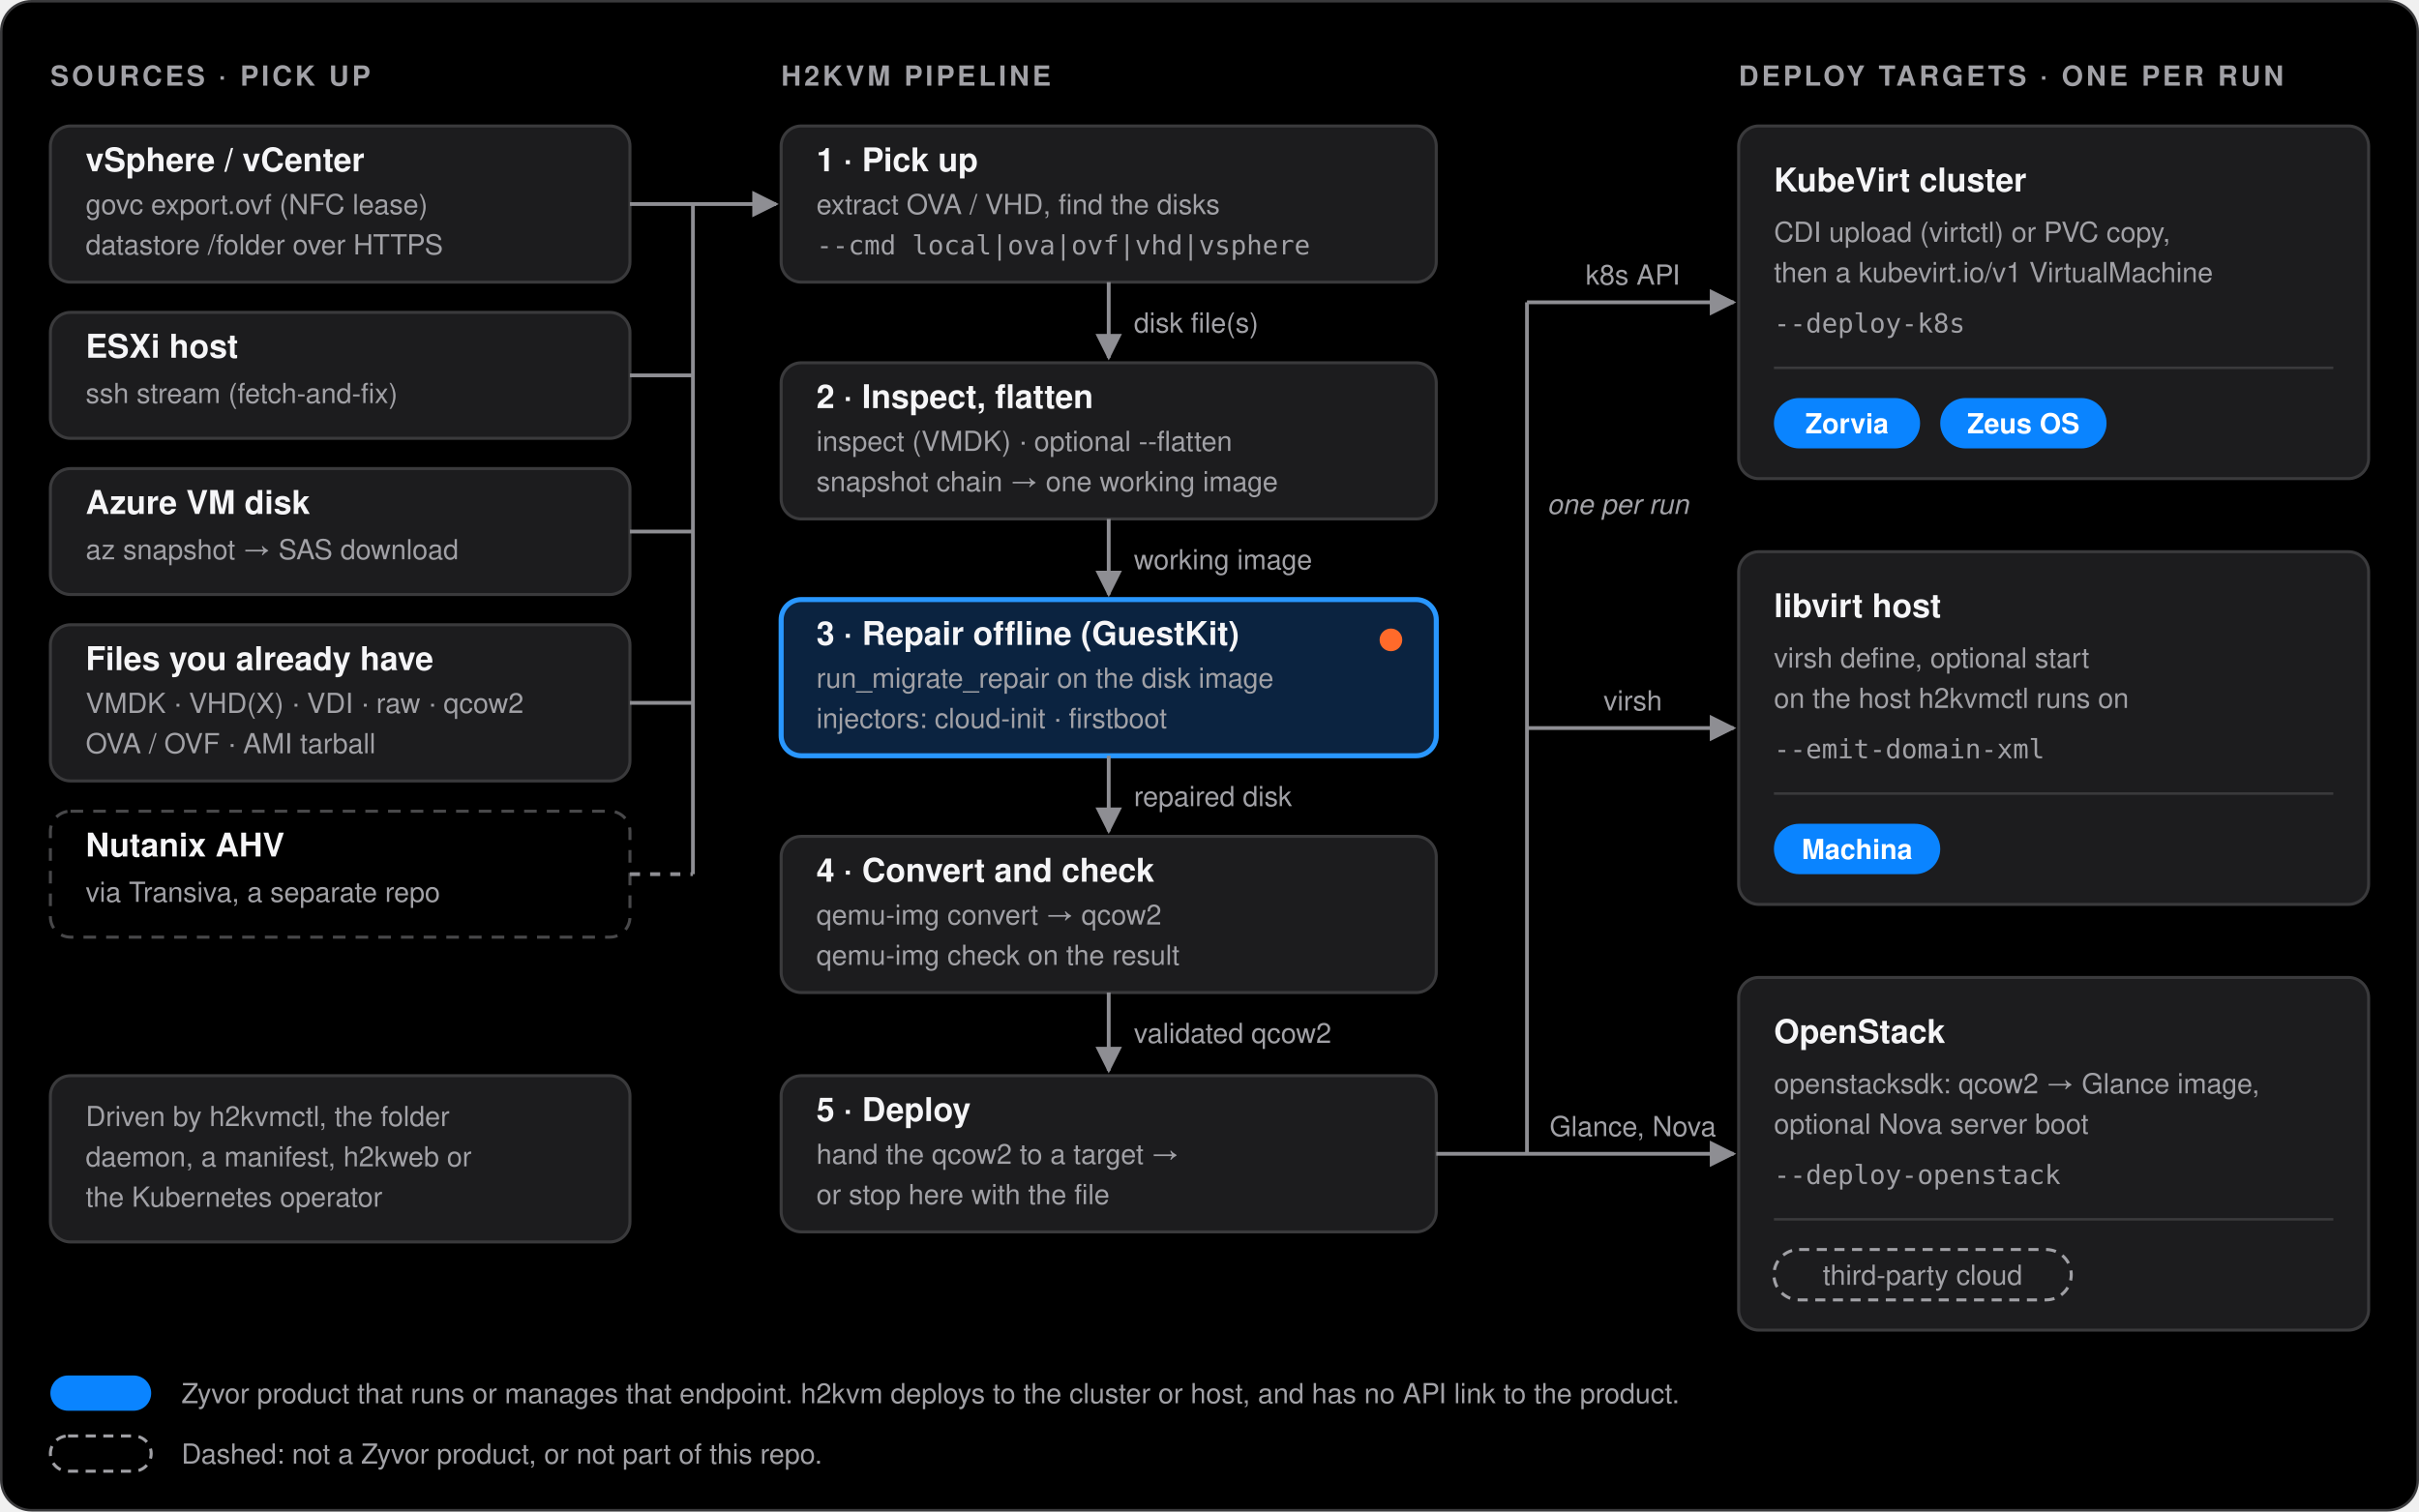
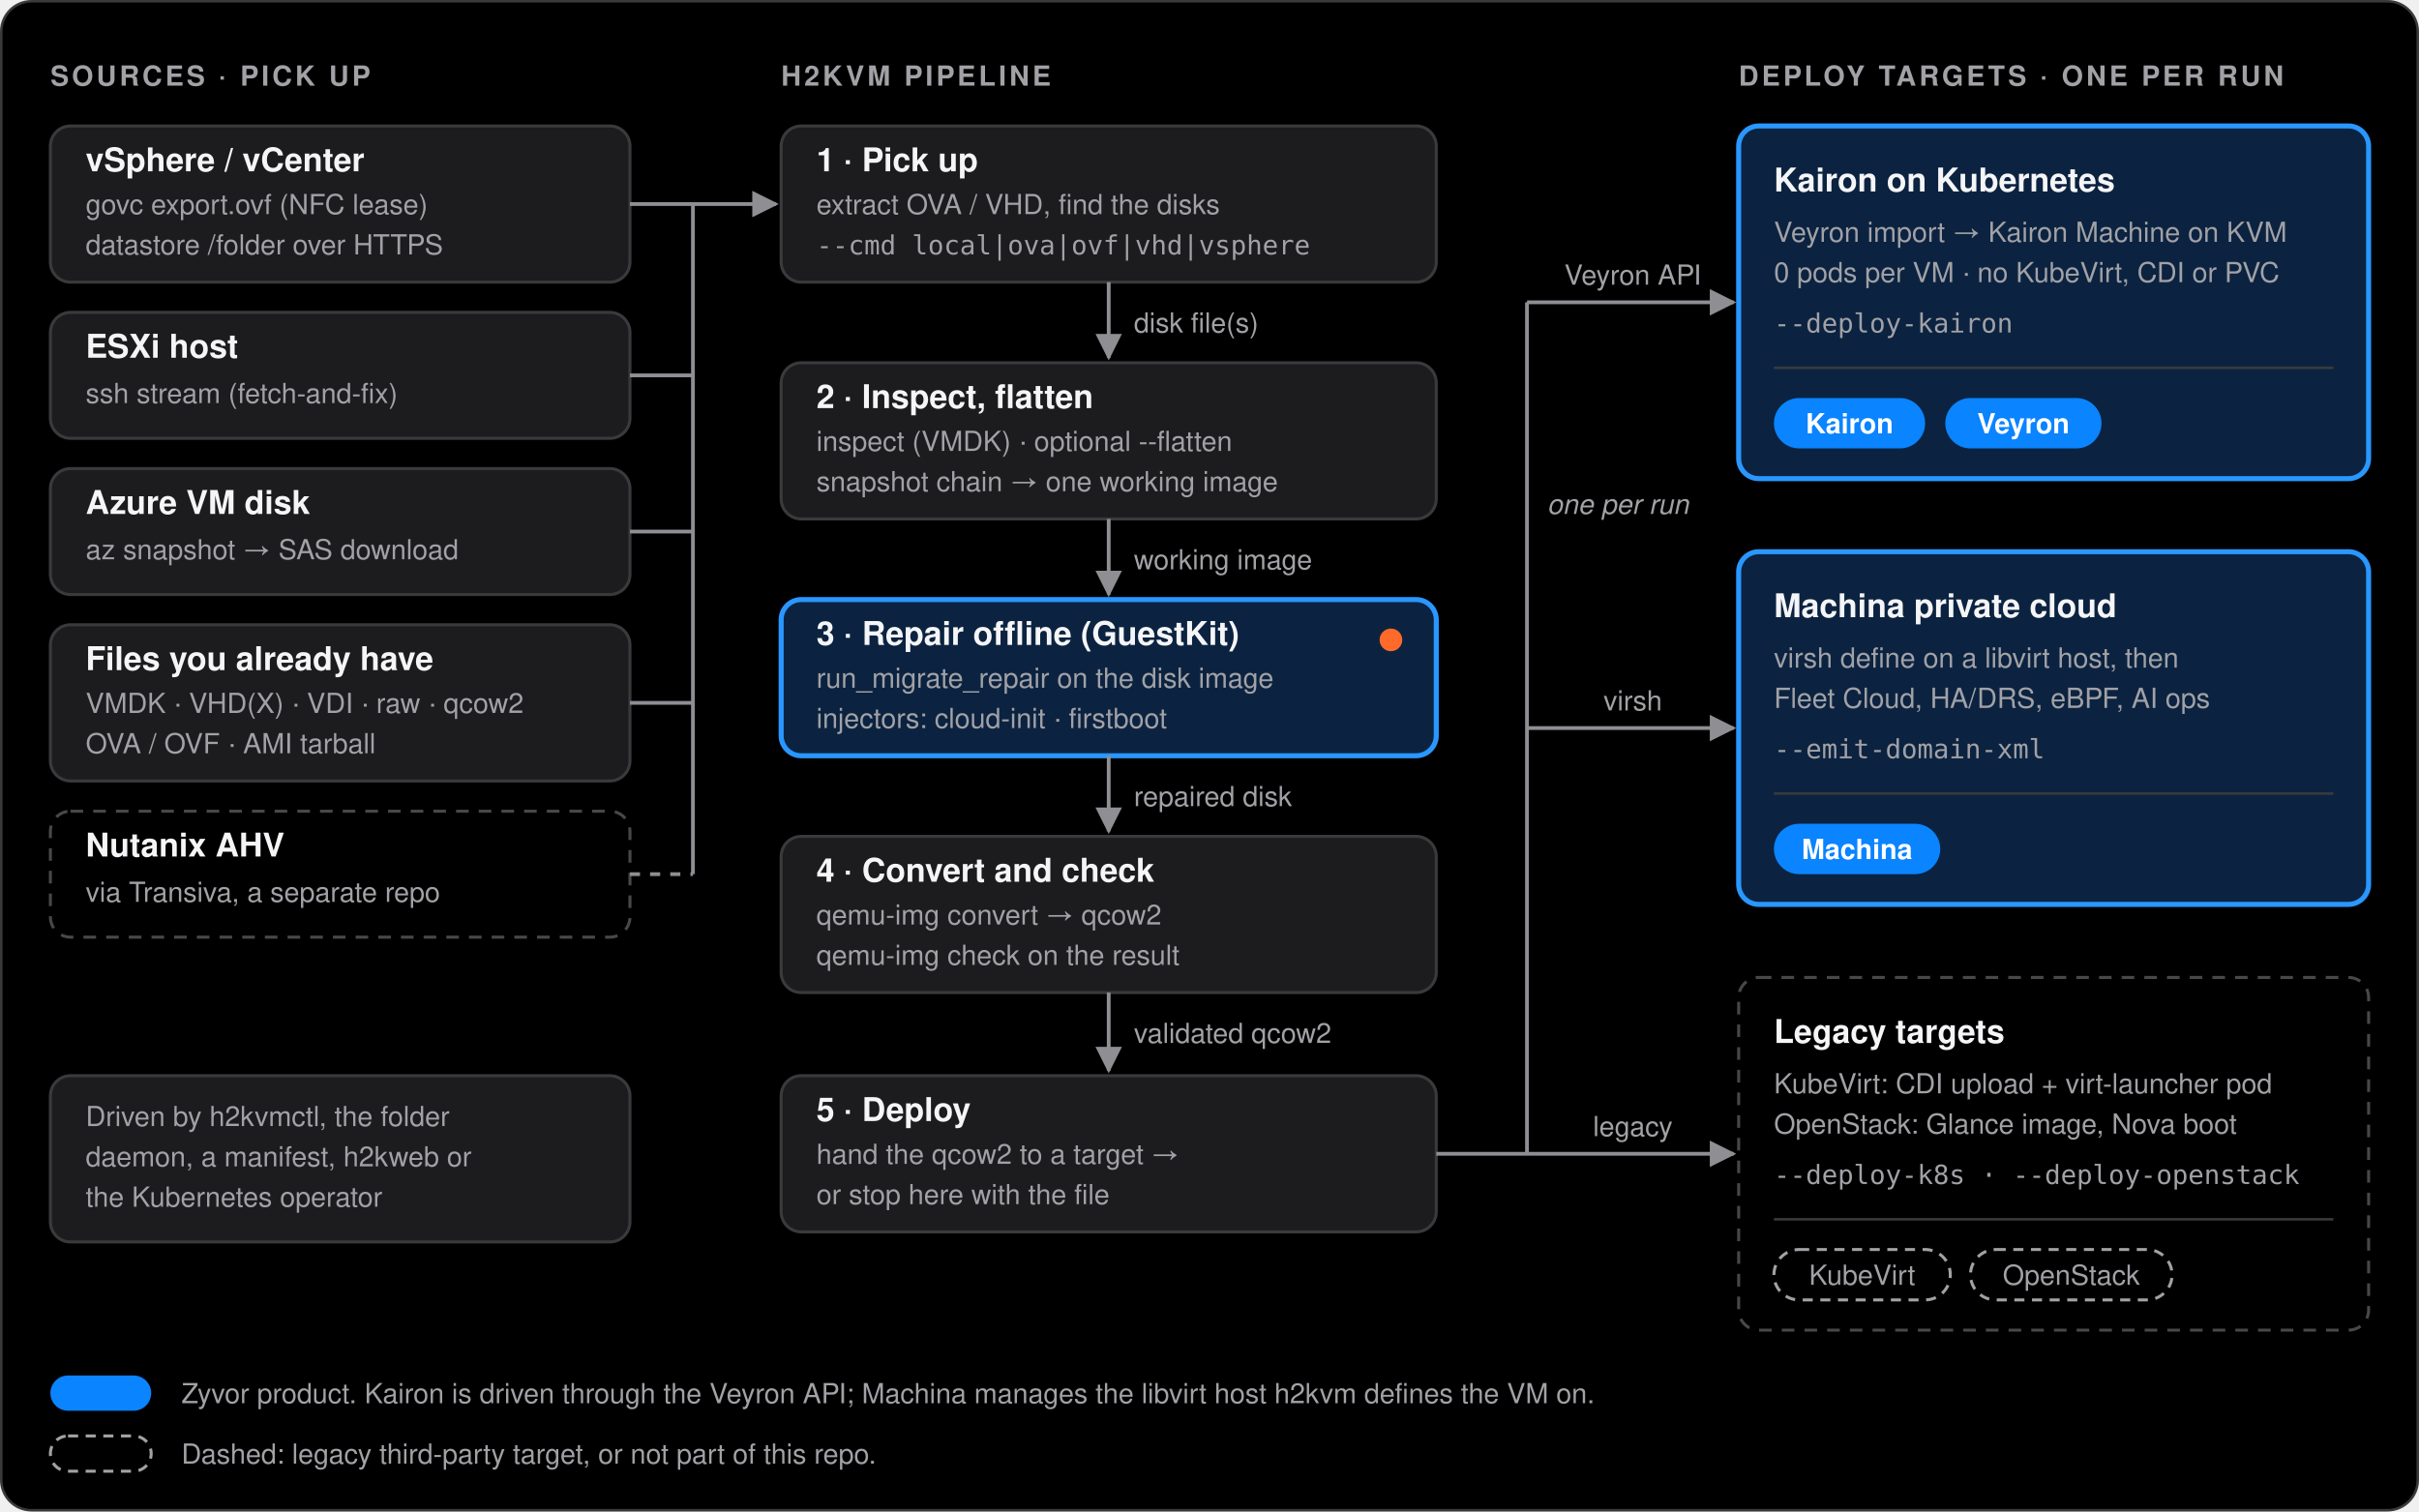
<svg xmlns="http://www.w3.org/2000/svg" viewBox="0 0 960 600" role="img" aria-labelledby="t d">
  <style>
    text { font-family: "Helvetica Neue", -apple-system, "Segoe UI", Helvetica, Arial, sans-serif; }
    .box { stroke-width: 1.2; }
    .hot { stroke-width: 2; }
    .ext { fill: none; stroke-width: 1.2; stroke-dasharray: 5 4; }
    .ln { stroke-width: 1.5; fill: none; }
    .lnd { stroke-width: 1.5; fill: none; stroke-dasharray: 4 4; }
    .div { stroke-width: 1; }
    .t { font-size: 13px; font-weight: 700; }
    .d { font-size: 11px; }
    .m { font-family: Menlo, ui-monospace, SFMono-Regular, Consolas, monospace; font-size: 10.5px; }
    .lbl { font-size: 11px; }
    .hdr { font-size: 11px; font-weight: 700; letter-spacing: 1.2px; }
    .chipt { font-size: 11px; font-weight: 700; text-anchor: middle; }
    .chipx { fill: none; stroke-width: 1.2; stroke-dasharray: 4 3; }
    .chipxt { font-size: 11px; text-anchor: middle; }
    text { fill: #f5f5f7; }
    .bg { fill: #000000; stroke: #3a3a3c; }
    .box { fill: #1c1c1e; stroke: #3a3a3c; }
    .hot { fill: #0b2340; stroke: #2997ff; }
    .ext { stroke: #48484a; }
    .ln, .lnd { stroke: #8e8e93; }
    .div { stroke: #3a3a3c; }
    .ah { fill: #8e8e93; }
    .chip { fill: #0a84ff; }
    .chipt { fill: #ffffff; }
    .d, .m, .lbl, .hdr, .chipxt { fill: #a1a1a6; }
    .chipx { stroke: #a1a1a6; }
  </style>
  <defs>
    <marker id="ah" viewBox="0 0 10 10" refX="9" refY="5" markerWidth="7" markerHeight="7" orient="auto">
      <path class="ah" d="M0,0 L10,5 L0,10 z" />
    </marker>
  </defs>
  <rect class="bg" x="0.5" y="0.5" width="959" height="599" rx="12" />
  <text class="hdr" x="20" y="34">SOURCES · PICK UP</text>
  <text class="hdr" x="310" y="34">H2KVM PIPELINE</text>
  <text class="hdr" x="690" y="34">DEPLOY TARGETS · ONE PER RUN</text>
  <rect class="box" x="20" y="50" width="230" height="62" rx="8" />
  <text class="t" x="34" y="68">vSphere / vCenter</text>
  <text class="d" x="34" y="85">govc export.ovf (NFC lease)</text>
  <text class="d" x="34" y="101">datastore /folder over HTTPS</text>
  <rect class="box" x="20" y="124" width="230" height="50" rx="8" />
  <text class="t" x="34" y="142">ESXi host</text>
  <text class="d" x="34" y="160">ssh stream (fetch-and-fix)</text>
  <rect class="box" x="20" y="186" width="230" height="50" rx="8" />
  <text class="t" x="34" y="204">Azure VM disk</text>
  <text class="d" x="34" y="222">az snapshot → SAS download</text>
  <rect class="box" x="20" y="248" width="230" height="62" rx="8" />
  <text class="t" x="34" y="266">Files you already have</text>
  <text class="d" x="34" y="283">VMDK · VHD(X) · VDI · raw · qcow2</text>
  <text class="d" x="34" y="299">OVA / OVF · AMI tarball</text>
  <rect class="ext" x="20" y="322" width="230" height="50" rx="8" />
  <text class="t" x="34" y="340">Nutanix AHV</text>
  <text class="d" x="34" y="358">via Transiva, a separate repo</text>
  <line class="ln" x1="250" y1="149" x2="275" y2="149" />
  <line class="ln" x1="250" y1="211" x2="275" y2="211" />
  <line class="ln" x1="250" y1="279" x2="275" y2="279" />
  <line class="lnd" x1="250" y1="347" x2="275" y2="347" />
  <line class="ln" x1="275" y1="81" x2="275" y2="347" />
  <line class="ln" x1="250" y1="81" x2="308" y2="81" marker-end="url(#ah)" />
  <rect class="box" x="310" y="50" width="260" height="62" rx="8" />
  <text class="t" x="324" y="68">1 · Pick up</text>
  <text class="d" x="324" y="85">extract OVA / VHD, find the disks</text>
  <text class="m" x="324" y="101">--cmd local|ova|ovf|vhd|vsphere</text>
  <line class="ln" x1="440" y1="112" x2="440" y2="142" marker-end="url(#ah)" />
  <text class="lbl" x="450" y="132">disk file(s)</text>
  <rect class="box" x="310" y="144" width="260" height="62" rx="8" />
  <text class="t" x="324" y="162">2 · Inspect, flatten</text>
  <text class="d" x="324" y="179">inspect (VMDK) · optional --flatten</text>
  <text class="d" x="324" y="195">snapshot chain → one working image</text>
  <line class="ln" x1="440" y1="206" x2="440" y2="236" marker-end="url(#ah)" />
  <text class="lbl" x="450" y="226">working image</text>
  <rect class="hot" x="310" y="238" width="260" height="62" rx="8" />
  <text class="t" x="324" y="256">3 · Repair offline (GuestKit)</text>
  <circle cx="552" cy="254" r="4.5" fill="#ff6a2a" />
  <text class="d" x="324" y="273">run_migrate_repair on the disk image</text>
  <text class="d" x="324" y="289">injectors: cloud-init · firstboot</text>
  <line class="ln" x1="440" y1="300" x2="440" y2="330" marker-end="url(#ah)" />
  <text class="lbl" x="450" y="320">repaired disk</text>
  <rect class="box" x="310" y="332" width="260" height="62" rx="8" />
  <text class="t" x="324" y="350">4 · Convert and check</text>
  <text class="d" x="324" y="367">qemu-img convert → qcow2</text>
  <text class="d" x="324" y="383">qemu-img check on the result</text>
  <line class="ln" x1="440" y1="394" x2="440" y2="425" marker-end="url(#ah)" />
  <text class="lbl" x="450" y="414">validated qcow2</text>
  <rect class="box" x="310" y="427" width="260" height="62" rx="8" />
  <text class="t" x="324" y="445">5 · Deploy</text>
  <text class="d" x="324" y="462">hand the qcow2 to a target →</text>
  <text class="d" x="324" y="478">or stop here with the file</text>
  <line class="ln" x1="570" y1="458" x2="688" y2="458" marker-end="url(#ah)" />
  <line class="ln" x1="606" y1="120" x2="606" y2="458" />
  <line class="ln" x1="606" y1="120" x2="688" y2="120" marker-end="url(#ah)" />
  <line class="ln" x1="606" y1="289" x2="688" y2="289" marker-end="url(#ah)" />
-   <text class="lbl" x="648" y="113" text-anchor="middle">k8s API</text>
+   <text class="lbl" x="648" y="113" text-anchor="middle">Veyron API</text>
  <text class="lbl" x="648" y="282" text-anchor="middle">virsh</text>
-   <text class="lbl" x="648" y="451" text-anchor="middle">Glance, Nova</text>
+   <text class="lbl" x="648" y="451" text-anchor="middle">legacy</text>
  <text class="lbl" x="614" y="204" font-style="italic">one per run</text>
-   <rect class="box" x="690" y="50" width="250" height="140" rx="8" />
-   <text class="t" x="704" y="76">KubeVirt cluster</text>
-   <text class="d" x="704" y="96">CDI upload (virtctl) or PVC copy,</text>
-   <text class="d" x="704" y="112">then a kubevirt.io/v1 VirtualMachine</text>
-   <text class="m" x="704" y="132">--deploy-k8s</text>
+   <rect class="hot" x="690" y="50" width="250" height="140" rx="8" />
+   <text class="t" x="704" y="76">Kairon on Kubernetes</text>
+   <text class="d" x="704" y="96">Veyron import → Kairon Machine on KVM</text>
+   <text class="d" x="704" y="112">0 pods per VM · no KubeVirt, CDI or PVC</text>
+   <text class="m" x="704" y="132">--deploy-kairon</text>
  <line class="div" x1="704" y1="146" x2="926" y2="146" />
-   <rect class="chip" x="704" y="158" width="58" height="20" rx="10" />
-   <text class="chipt" x="733" y="172">Zorvia</text>
-   <rect class="chip" x="770" y="158" width="66" height="20" rx="10" />
-   <text class="chipt" x="803" y="172">Zeus OS</text>
-   <rect class="box" x="690" y="219" width="250" height="140" rx="8" />
-   <text class="t" x="704" y="245">libvirt host</text>
-   <text class="d" x="704" y="265">virsh define, optional start</text>
-   <text class="d" x="704" y="281">on the host h2kvmctl runs on</text>
+   <rect class="chip" x="704" y="158" width="60" height="20" rx="10" />
+   <text class="chipt" x="734" y="172">Kairon</text>
+   <rect class="chip" x="772" y="158" width="62" height="20" rx="10" />
+   <text class="chipt" x="803" y="172">Veyron</text>
+   <rect class="hot" x="690" y="219" width="250" height="140" rx="8" />
+   <text class="t" x="704" y="245">Machina private cloud</text>
+   <text class="d" x="704" y="265">virsh define on a libvirt host, then</text>
+   <text class="d" x="704" y="281">Fleet Cloud, HA/DRS, eBPF, AI ops</text>
  <text class="m" x="704" y="301">--emit-domain-xml</text>
  <line class="div" x1="704" y1="315" x2="926" y2="315" />
  <rect class="chip" x="704" y="327" width="66" height="20" rx="10" />
  <text class="chipt" x="737" y="341">Machina</text>
-   <rect class="box" x="690" y="388" width="250" height="140" rx="8" />
-   <text class="t" x="704" y="414">OpenStack</text>
-   <text class="d" x="704" y="434">openstacksdk: qcow2 → Glance image,</text>
-   <text class="d" x="704" y="450">optional Nova server boot</text>
-   <text class="m" x="704" y="470">--deploy-openstack</text>
+   <rect class="ext" x="690" y="388" width="250" height="140" rx="8" />
+   <text class="t" x="704" y="414">Legacy targets</text>
+   <text class="d" x="704" y="434">KubeVirt: CDI upload + virt-launcher pod</text>
+   <text class="d" x="704" y="450">OpenStack: Glance image, Nova boot</text>
+   <text class="m" x="704" y="470">--deploy-k8s · --deploy-openstack</text>
  <line class="div" x1="704" y1="484" x2="926" y2="484" />
-   <rect class="chipx" x="704" y="496" width="118" height="20" rx="10" />
-   <text class="chipxt" x="763" y="510">third-party cloud</text>
+   <rect class="chipx" x="704" y="496" width="70" height="20" rx="10" />
+   <text class="chipxt" x="739" y="510">KubeVirt</text>
+   <rect class="chipx" x="782" y="496" width="80" height="20" rx="10" />
+   <text class="chipxt" x="822" y="510">OpenStack</text>
  <rect class="box" x="20" y="427" width="230" height="66" rx="8" />
  <text class="d" x="34" y="447">Driven by h2kvmctl, the folder</text>
  <text class="d" x="34" y="463">daemon, a manifest, h2kweb or</text>
  <text class="d" x="34" y="479">the Kubernetes operator</text>
  <rect class="chip" x="20" y="546" width="40" height="14" rx="7" />
-   <text class="d" x="72" y="557">Zyvor product that runs or manages that endpoint. h2kvm deploys to the cluster or host, and has no API link to the product.</text>
+   <text class="d" x="72" y="557">Zyvor product. Kairon is driven through the Veyron API; Machina manages the libvirt host h2kvm defines the VM on.</text>
  <rect class="chipx" x="20" y="570" width="40" height="14" rx="7" />
-   <text class="d" x="72" y="581">Dashed: not a Zyvor product, or not part of this repo.</text>
+   <text class="d" x="72" y="581">Dashed: legacy third-party target, or not part of this repo.</text>
</svg>
